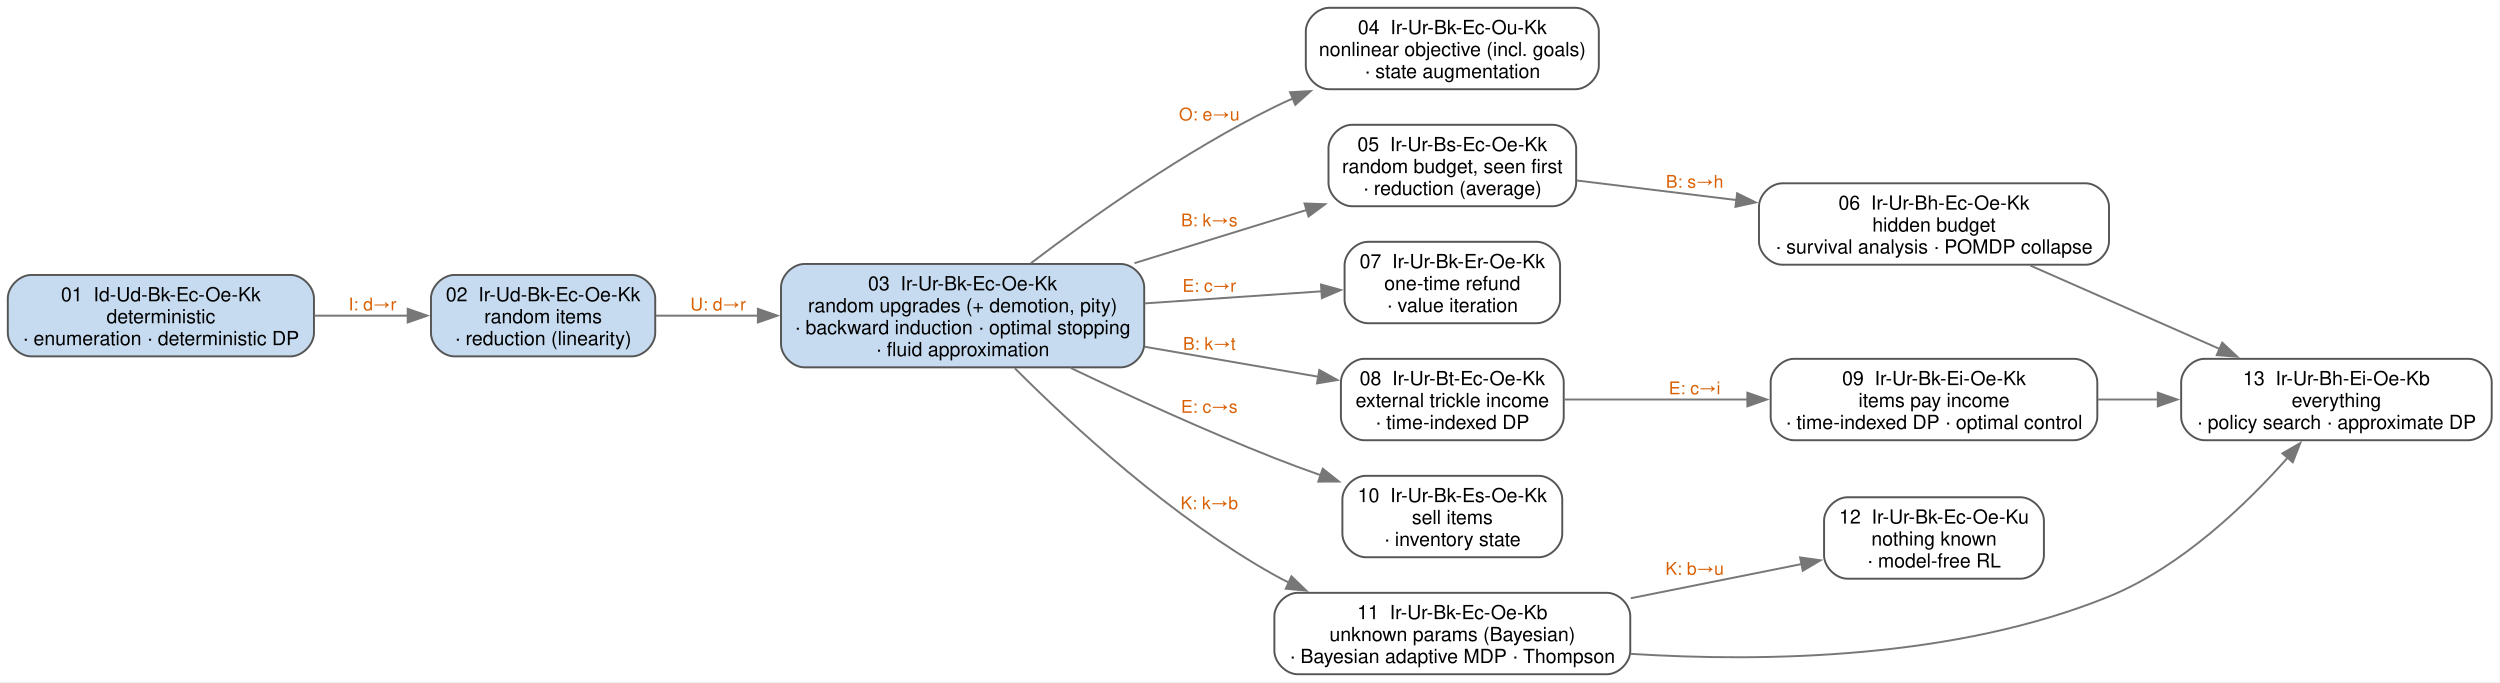
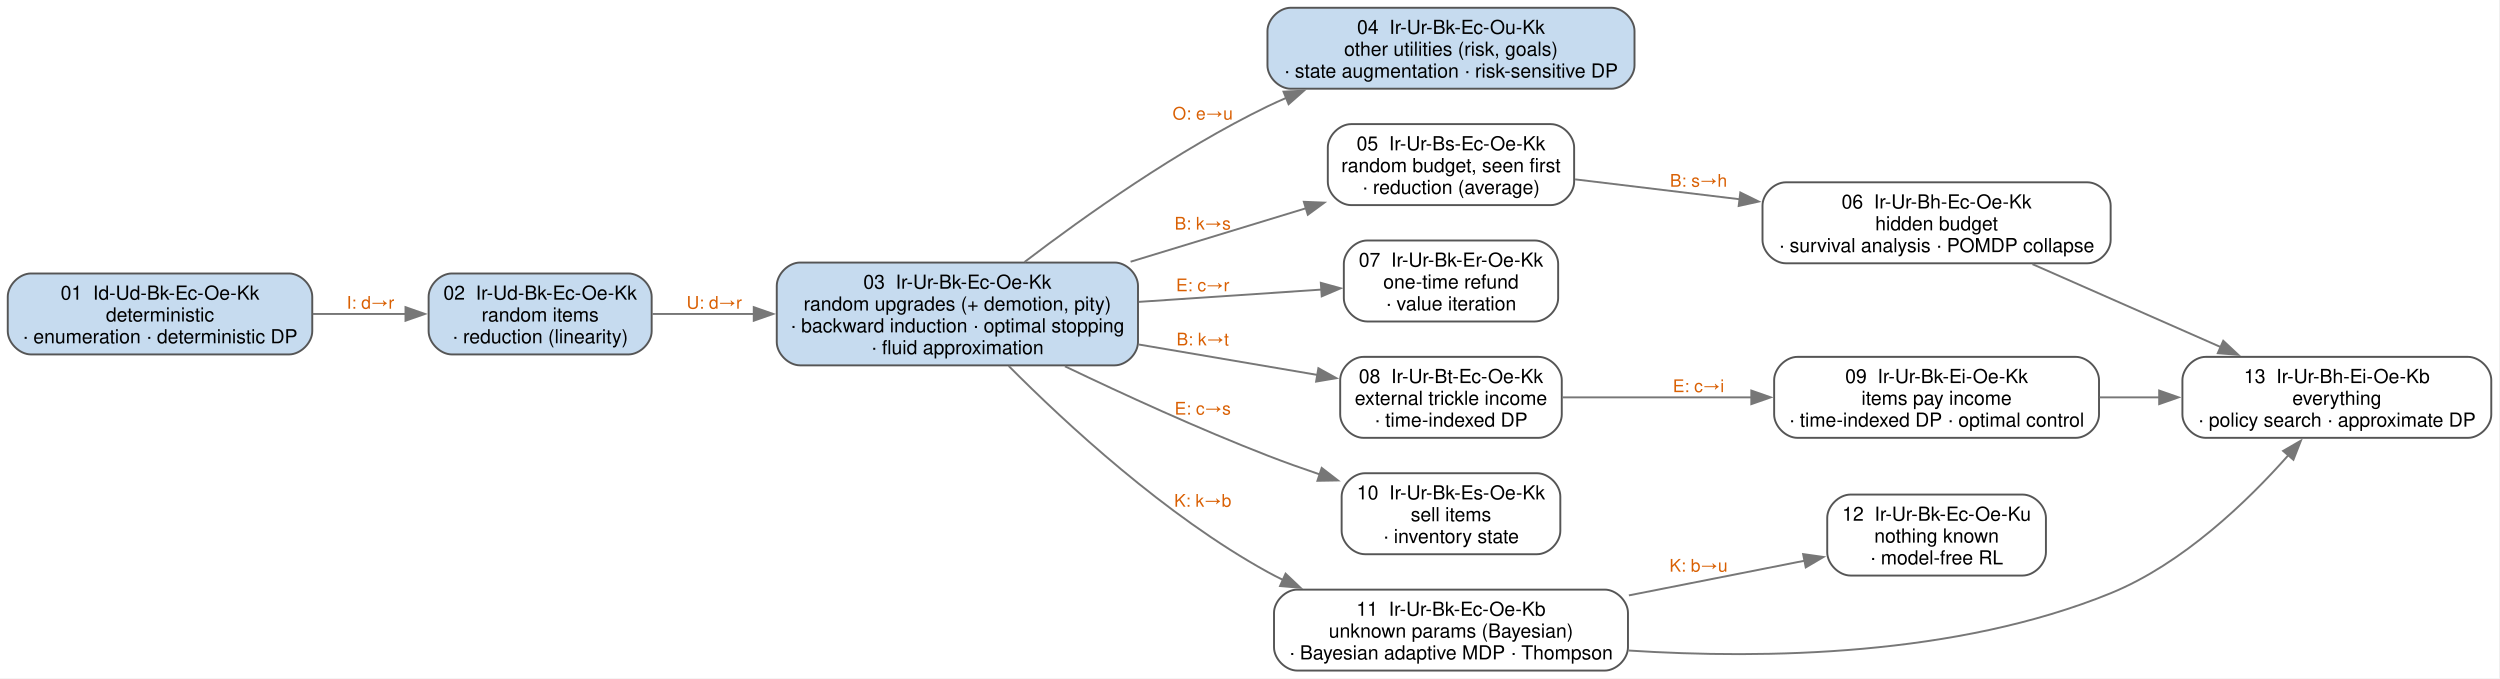
- <svg xmlns="http://www.w3.org/2000/svg" width="1282pt" height="350pt" viewBox="0.00 0.00 1282.00 350.00">
+ <svg xmlns="http://www.w3.org/2000/svg" width="1289pt" height="350pt" viewBox="0.00 0.00 1289.00 350.00">
  <g id="graph0" class="graph" transform="scale(1 1) rotate(0) translate(4 345.75)">
-     <polygon fill="white" stroke="none" points="-4,4 -4,-345.75 1277.75,-345.75 1277.75,4 -4,4" />
+     <polygon fill="white" stroke="none" points="-4,4 -4,-345.75 1284.5,-345.75 1284.5,4 -4,4" />
    <g id="node1" class="node">
      <path fill="#c6dbef" stroke="#555555" d="M145,-204.75C145,-204.75 12,-204.75 12,-204.75 6,-204.75 0,-198.75 0,-192.75 0,-192.75 0,-175 0,-175 0,-169 6,-163 12,-163 12,-163 145,-163 145,-163 151,-163 157,-169 157,-175 157,-175 157,-192.75 157,-192.75 157,-198.75 151,-204.75 145,-204.75" />
      <text xml:space="preserve" text-anchor="middle" x="78.5" y="-191.25" font-family="Helvetica,sans-Serif" font-size="10.00">01  Id-Ud-Bk-Ec-Oe-Kk</text>
      <text xml:space="preserve" text-anchor="middle" x="78.5" y="-180" font-family="Helvetica,sans-Serif" font-size="10.00">deterministic</text>
      <text xml:space="preserve" text-anchor="middle" x="78.5" y="-168.75" font-family="Helvetica,sans-Serif" font-size="10.00">· enumeration · deterministic DP</text>
    </g>
    <g id="node2" class="node">
      <path fill="#c6dbef" stroke="#555555" d="M320,-204.75C320,-204.75 229,-204.75 229,-204.75 223,-204.75 217,-198.75 217,-192.75 217,-192.75 217,-175 217,-175 217,-169 223,-163 229,-163 229,-163 320,-163 320,-163 326,-163 332,-169 332,-175 332,-175 332,-192.75 332,-192.75 332,-198.75 326,-204.75 320,-204.75" />
      <text xml:space="preserve" text-anchor="middle" x="274.5" y="-191.25" font-family="Helvetica,sans-Serif" font-size="10.00">02  Ir-Ud-Bk-Ec-Oe-Kk</text>
      <text xml:space="preserve" text-anchor="middle" x="274.5" y="-180" font-family="Helvetica,sans-Serif" font-size="10.00">random items</text>
      <text xml:space="preserve" text-anchor="middle" x="274.5" y="-168.75" font-family="Helvetica,sans-Serif" font-size="10.00">· reduction (linearity)</text>
    </g>
    <g id="edge1" class="edge">
      <path fill="none" stroke="#777777" d="M157.29,-183.88C173.24,-183.88 189.91,-183.88 205.48,-183.88" />
      <polygon fill="#777777" stroke="#777777" points="205.08,-187.38 215.08,-183.88 205.08,-180.38 205.08,-187.38" />
      <text xml:space="preserve" text-anchor="middle" x="187" y="-186.57" font-family="Helvetica,sans-Serif" font-size="9.00" fill="#d95f02">I: d→r</text>
    </g>
    <g id="node3" class="node">
      <path fill="#c6dbef" stroke="#555555" d="M570.75,-210.38C570.75,-210.38 408.5,-210.38 408.5,-210.38 402.5,-210.38 396.5,-204.38 396.5,-198.38 396.5,-198.38 396.5,-169.38 396.5,-169.38 396.5,-163.38 402.5,-157.38 408.5,-157.38 408.5,-157.38 570.75,-157.38 570.75,-157.38 576.75,-157.38 582.75,-163.38 582.75,-169.38 582.75,-169.38 582.75,-198.38 582.75,-198.38 582.75,-204.38 576.75,-210.38 570.75,-210.38" />
      <text xml:space="preserve" text-anchor="middle" x="489.62" y="-196.88" font-family="Helvetica,sans-Serif" font-size="10.00">03  Ir-Ur-Bk-Ec-Oe-Kk</text>
      <text xml:space="preserve" text-anchor="middle" x="489.62" y="-185.62" font-family="Helvetica,sans-Serif" font-size="10.00">random upgrades (+ demotion, pity)</text>
      <text xml:space="preserve" text-anchor="middle" x="489.62" y="-174.38" font-family="Helvetica,sans-Serif" font-size="10.00">· backward induction · optimal stopping</text>
      <text xml:space="preserve" text-anchor="middle" x="489.62" y="-163.12" font-family="Helvetica,sans-Serif" font-size="10.00">· fluid approximation</text>
    </g>
    <g id="edge2" class="edge">
      <path fill="none" stroke="#777777" d="M332.33,-183.88C348.49,-183.88 366.62,-183.88 384.65,-183.88" />
      <polygon fill="#777777" stroke="#777777" points="384.64,-187.38 394.64,-183.88 384.64,-180.38 384.64,-187.38" />
      <text xml:space="preserve" text-anchor="middle" x="364.25" y="-186.57" font-family="Helvetica,sans-Serif" font-size="9.00" fill="#d95f02">U: d→r</text>
    </g>
    <g id="node4" class="node">
-       <path fill="white" stroke="#555555" d="M803.88,-341.75C803.88,-341.75 677.62,-341.75 677.62,-341.75 671.62,-341.75 665.62,-335.75 665.62,-329.75 665.62,-329.75 665.62,-312 665.62,-312 665.62,-306 671.62,-300 677.62,-300 677.62,-300 803.88,-300 803.88,-300 809.88,-300 815.88,-306 815.88,-312 815.88,-312 815.88,-329.75 815.88,-329.75 815.88,-335.75 809.88,-341.75 803.88,-341.75" />
-       <text xml:space="preserve" text-anchor="middle" x="740.75" y="-328.25" font-family="Helvetica,sans-Serif" font-size="10.00">04  Ir-Ur-Bk-Ec-Ou-Kk</text>
-       <text xml:space="preserve" text-anchor="middle" x="740.75" y="-317" font-family="Helvetica,sans-Serif" font-size="10.00">nonlinear objective (incl. goals)</text>
-       <text xml:space="preserve" text-anchor="middle" x="740.75" y="-305.75" font-family="Helvetica,sans-Serif" font-size="10.00">· state augmentation</text>
+       <path fill="#c6dbef" stroke="#555555" d="M826.75,-341.75C826.75,-341.75 661.5,-341.75 661.5,-341.75 655.5,-341.75 649.5,-335.75 649.5,-329.75 649.5,-329.75 649.5,-312 649.5,-312 649.5,-306 655.5,-300 661.5,-300 661.5,-300 826.75,-300 826.75,-300 832.75,-300 838.75,-306 838.75,-312 838.75,-312 838.75,-329.75 838.75,-329.75 838.75,-335.75 832.75,-341.75 826.75,-341.75" />
+       <text xml:space="preserve" text-anchor="middle" x="744.12" y="-328.25" font-family="Helvetica,sans-Serif" font-size="10.00">04  Ir-Ur-Bk-Ec-Ou-Kk</text>
+       <text xml:space="preserve" text-anchor="middle" x="744.12" y="-317" font-family="Helvetica,sans-Serif" font-size="10.00">other utilities (risk, goals)</text>
+       <text xml:space="preserve" text-anchor="middle" x="744.12" y="-305.75" font-family="Helvetica,sans-Serif" font-size="10.00">· state augmentation · risk-sensitive DP</text>
    </g>
    <g id="edge3" class="edge">
-       <path fill="none" stroke="#777777" d="M524.61,-210.77C555.69,-234.37 603.69,-268.36 649.5,-290.88 652.59,-292.39 655.77,-293.86 659.01,-295.28" />
-       <polygon fill="#777777" stroke="#777777" points="657.54,-298.46 668.12,-299.05 660.22,-291.99 657.54,-298.46" />
-       <text xml:space="preserve" text-anchor="middle" x="616.12" y="-284" font-family="Helvetica,sans-Serif" font-size="9.00" fill="#d95f02">O: e→u</text>
+       <path fill="none" stroke="#777777" d="M524.24,-210.66C555.28,-234.35 603.42,-268.53 649.5,-290.88 652.62,-292.39 655.84,-293.85 659.12,-295.26" />
+       <polygon fill="#777777" stroke="#777777" points="657.77,-298.49 668.35,-299.02 660.41,-292.01 657.77,-298.49" />
+       <text xml:space="preserve" text-anchor="middle" x="616.12" y="-284.09" font-family="Helvetica,sans-Serif" font-size="9.00" fill="#d95f02">O: e→u</text>
    </g>
    <g id="node5" class="node">
-       <path fill="white" stroke="#555555" d="M792.25,-281.75C792.25,-281.75 689.25,-281.75 689.25,-281.75 683.25,-281.75 677.25,-275.75 677.25,-269.75 677.25,-269.75 677.25,-252 677.25,-252 677.25,-246 683.25,-240 689.25,-240 689.25,-240 792.25,-240 792.25,-240 798.25,-240 804.25,-246 804.25,-252 804.25,-252 804.25,-269.75 804.25,-269.75 804.25,-275.75 798.25,-281.75 792.25,-281.75" />
-       <text xml:space="preserve" text-anchor="middle" x="740.75" y="-268.25" font-family="Helvetica,sans-Serif" font-size="10.00">05  Ir-Ur-Bs-Ec-Oe-Kk</text>
-       <text xml:space="preserve" text-anchor="middle" x="740.75" y="-257" font-family="Helvetica,sans-Serif" font-size="10.00">random budget, seen first</text>
-       <text xml:space="preserve" text-anchor="middle" x="740.75" y="-245.75" font-family="Helvetica,sans-Serif" font-size="10.00">· reduction (average)</text>
+       <path fill="white" stroke="#555555" d="M795.62,-281.75C795.62,-281.75 692.62,-281.75 692.62,-281.75 686.62,-281.75 680.62,-275.75 680.62,-269.75 680.62,-269.75 680.62,-252 680.62,-252 680.62,-246 686.62,-240 692.62,-240 692.62,-240 795.62,-240 795.62,-240 801.62,-240 807.62,-246 807.62,-252 807.62,-252 807.62,-269.75 807.62,-269.75 807.62,-275.75 801.62,-281.75 795.62,-281.75" />
+       <text xml:space="preserve" text-anchor="middle" x="744.12" y="-268.25" font-family="Helvetica,sans-Serif" font-size="10.00">05  Ir-Ur-Bs-Ec-Oe-Kk</text>
+       <text xml:space="preserve" text-anchor="middle" x="744.12" y="-257" font-family="Helvetica,sans-Serif" font-size="10.00">random budget, seen first</text>
+       <text xml:space="preserve" text-anchor="middle" x="744.12" y="-245.75" font-family="Helvetica,sans-Serif" font-size="10.00">· reduction (average)</text>
    </g>
    <g id="edge4" class="edge">
-       <path fill="none" stroke="#777777" d="M577.76,-210.81C606.62,-219.73 638.44,-229.56 666.18,-238.13" />
-       <polygon fill="#777777" stroke="#777777" points="664.96,-241.42 675.54,-241.03 667.02,-234.73 664.96,-241.42" />
-       <text xml:space="preserve" text-anchor="middle" x="616.12" y="-229.69" font-family="Helvetica,sans-Serif" font-size="9.00" fill="#d95f02">B: k→s</text>
+       <path fill="none" stroke="#777777" d="M578.94,-210.81C608.57,-219.84 641.28,-229.82 669.65,-238.47" />
+       <polygon fill="#777777" stroke="#777777" points="668.26,-241.71 678.85,-241.27 670.31,-235.01 668.26,-241.71" />
+       <text xml:space="preserve" text-anchor="middle" x="616.12" y="-227.38" font-family="Helvetica,sans-Serif" font-size="9.00" fill="#d95f02">B: k→s</text>
    </g>
    <g id="node7" class="node">
-       <path fill="white" stroke="#555555" d="M784,-221.75C784,-221.75 697.5,-221.75 697.5,-221.75 691.5,-221.75 685.5,-215.75 685.5,-209.75 685.5,-209.75 685.5,-192 685.5,-192 685.5,-186 691.5,-180 697.5,-180 697.5,-180 784,-180 784,-180 790,-180 796,-186 796,-192 796,-192 796,-209.75 796,-209.75 796,-215.75 790,-221.75 784,-221.75" />
-       <text xml:space="preserve" text-anchor="middle" x="740.75" y="-208.25" font-family="Helvetica,sans-Serif" font-size="10.00">07  Ir-Ur-Bk-Er-Oe-Kk</text>
-       <text xml:space="preserve" text-anchor="middle" x="740.75" y="-197" font-family="Helvetica,sans-Serif" font-size="10.00">one-time refund</text>
-       <text xml:space="preserve" text-anchor="middle" x="740.75" y="-185.75" font-family="Helvetica,sans-Serif" font-size="10.00">· value iteration</text>
+       <path fill="white" stroke="#555555" d="M787.38,-221.75C787.38,-221.75 700.88,-221.75 700.88,-221.75 694.88,-221.75 688.88,-215.75 688.88,-209.75 688.88,-209.75 688.88,-192 688.88,-192 688.88,-186 694.88,-180 700.88,-180 700.88,-180 787.38,-180 787.38,-180 793.38,-180 799.38,-186 799.38,-192 799.38,-192 799.38,-209.75 799.38,-209.75 799.38,-215.75 793.38,-221.75 787.38,-221.75" />
+       <text xml:space="preserve" text-anchor="middle" x="744.12" y="-208.25" font-family="Helvetica,sans-Serif" font-size="10.00">07  Ir-Ur-Bk-Er-Oe-Kk</text>
+       <text xml:space="preserve" text-anchor="middle" x="744.12" y="-197" font-family="Helvetica,sans-Serif" font-size="10.00">one-time refund</text>
+       <text xml:space="preserve" text-anchor="middle" x="744.12" y="-185.75" font-family="Helvetica,sans-Serif" font-size="10.00">· value iteration</text>
    </g>
    <g id="edge6" class="edge">
-       <path fill="none" stroke="#777777" d="M583.04,-190.18C613.22,-192.24 646.11,-194.48 673.92,-196.38" />
-       <polygon fill="#777777" stroke="#777777" points="673.39,-199.85 683.6,-197.04 673.86,-192.87 673.39,-199.85" />
-       <text xml:space="preserve" text-anchor="middle" x="616.12" y="-196.09" font-family="Helvetica,sans-Serif" font-size="9.00" fill="#d95f02">E: c→r</text>
+       <path fill="none" stroke="#777777" d="M583.21,-190.11C614.53,-192.22 648.82,-194.53 677.59,-196.46" />
+       <polygon fill="#777777" stroke="#777777" points="677.01,-199.93 687.22,-197.11 677.48,-192.95 677.01,-199.93" />
+       <text xml:space="preserve" text-anchor="middle" x="616.12" y="-195.58" font-family="Helvetica,sans-Serif" font-size="9.00" fill="#d95f02">E: c→r</text>
    </g>
    <g id="node8" class="node">
-       <path fill="white" stroke="#555555" d="M785.88,-161.75C785.88,-161.75 695.62,-161.75 695.62,-161.75 689.62,-161.75 683.62,-155.75 683.62,-149.75 683.62,-149.75 683.62,-132 683.62,-132 683.62,-126 689.62,-120 695.62,-120 695.62,-120 785.88,-120 785.88,-120 791.88,-120 797.88,-126 797.88,-132 797.88,-132 797.88,-149.75 797.88,-149.75 797.88,-155.75 791.88,-161.75 785.88,-161.75" />
-       <text xml:space="preserve" text-anchor="middle" x="740.75" y="-148.25" font-family="Helvetica,sans-Serif" font-size="10.00">08  Ir-Ur-Bt-Ec-Oe-Kk</text>
-       <text xml:space="preserve" text-anchor="middle" x="740.75" y="-137" font-family="Helvetica,sans-Serif" font-size="10.00">external trickle income</text>
-       <text xml:space="preserve" text-anchor="middle" x="740.75" y="-125.75" font-family="Helvetica,sans-Serif" font-size="10.00">· time-indexed DP</text>
+       <path fill="white" stroke="#555555" d="M789.25,-161.75C789.25,-161.75 699,-161.75 699,-161.75 693,-161.75 687,-155.75 687,-149.75 687,-149.75 687,-132 687,-132 687,-126 693,-120 699,-120 699,-120 789.25,-120 789.25,-120 795.25,-120 801.25,-126 801.25,-132 801.25,-132 801.25,-149.75 801.25,-149.75 801.25,-155.75 795.25,-161.75 789.25,-161.75" />
+       <text xml:space="preserve" text-anchor="middle" x="744.12" y="-148.25" font-family="Helvetica,sans-Serif" font-size="10.00">08  Ir-Ur-Bt-Ec-Oe-Kk</text>
+       <text xml:space="preserve" text-anchor="middle" x="744.12" y="-137" font-family="Helvetica,sans-Serif" font-size="10.00">external trickle income</text>
+       <text xml:space="preserve" text-anchor="middle" x="744.12" y="-125.75" font-family="Helvetica,sans-Serif" font-size="10.00">· time-indexed DP</text>
    </g>
    <g id="edge7" class="edge">
-       <path fill="none" stroke="#777777" d="M583.04,-167.92C612.61,-162.82 644.78,-157.27 672.23,-152.53" />
-       <polygon fill="#777777" stroke="#777777" points="672.54,-156.03 681.8,-150.88 671.35,-149.13 672.54,-156.03" />
-       <text xml:space="preserve" text-anchor="middle" x="616.12" y="-166.36" font-family="Helvetica,sans-Serif" font-size="9.00" fill="#d95f02">B: k→t</text>
+       <path fill="none" stroke="#777777" d="M583.21,-168.11C613.78,-162.9 647.19,-157.21 675.52,-152.39" />
+       <polygon fill="#777777" stroke="#777777" points="675.76,-155.9 685.03,-150.77 674.59,-149 675.76,-155.9" />
+       <text xml:space="preserve" text-anchor="middle" x="616.12" y="-167.65" font-family="Helvetica,sans-Serif" font-size="9.00" fill="#d95f02">B: k→t</text>
    </g>
    <g id="node10" class="node">
-       <path fill="white" stroke="#555555" d="M785.12,-101.75C785.12,-101.75 696.38,-101.75 696.38,-101.75 690.38,-101.75 684.38,-95.75 684.38,-89.75 684.38,-89.75 684.38,-72 684.38,-72 684.38,-66 690.38,-60 696.38,-60 696.38,-60 785.12,-60 785.12,-60 791.12,-60 797.12,-66 797.12,-72 797.12,-72 797.12,-89.75 797.12,-89.75 797.12,-95.75 791.12,-101.75 785.12,-101.75" />
-       <text xml:space="preserve" text-anchor="middle" x="740.75" y="-88.25" font-family="Helvetica,sans-Serif" font-size="10.00">10  Ir-Ur-Bk-Es-Oe-Kk</text>
-       <text xml:space="preserve" text-anchor="middle" x="740.75" y="-77" font-family="Helvetica,sans-Serif" font-size="10.00">sell items</text>
-       <text xml:space="preserve" text-anchor="middle" x="740.75" y="-65.75" font-family="Helvetica,sans-Serif" font-size="10.00">· inventory state</text>
+       <path fill="white" stroke="#555555" d="M788.5,-101.75C788.5,-101.75 699.75,-101.75 699.75,-101.75 693.75,-101.75 687.75,-95.75 687.75,-89.75 687.75,-89.75 687.75,-72 687.75,-72 687.75,-66 693.75,-60 699.75,-60 699.75,-60 788.5,-60 788.5,-60 794.5,-60 800.5,-66 800.5,-72 800.5,-72 800.5,-89.75 800.5,-89.75 800.5,-95.75 794.5,-101.75 788.5,-101.75" />
+       <text xml:space="preserve" text-anchor="middle" x="744.12" y="-88.25" font-family="Helvetica,sans-Serif" font-size="10.00">10  Ir-Ur-Bk-Es-Oe-Kk</text>
+       <text xml:space="preserve" text-anchor="middle" x="744.12" y="-77" font-family="Helvetica,sans-Serif" font-size="10.00">sell items</text>
+       <text xml:space="preserve" text-anchor="middle" x="744.12" y="-65.75" font-family="Helvetica,sans-Serif" font-size="10.00">· inventory state</text>
    </g>
    <g id="edge9" class="edge">
-       <path fill="none" stroke="#777777" d="M545.13,-157.03C575.5,-142.53 614.2,-124.8 649.5,-110.88 657.1,-107.88 665.14,-104.91 673.16,-102.09" />
-       <polygon fill="#777777" stroke="#777777" points="674.3,-105.4 682.61,-98.82 672.01,-98.78 674.3,-105.4" />
-       <text xml:space="preserve" text-anchor="middle" x="616.12" y="-134.07" font-family="Helvetica,sans-Serif" font-size="9.00" fill="#d95f02">E: c→s</text>
+       <path fill="none" stroke="#777777" d="M545.07,-156.88C575.42,-142.34 614.13,-124.61 649.5,-110.88 658.19,-107.5 667.44,-104.2 676.6,-101.1" />
+       <polygon fill="#777777" stroke="#777777" points="677.47,-104.5 685.85,-98.03 675.26,-97.85 677.47,-104.5" />
+       <text xml:space="preserve" text-anchor="middle" x="616.12" y="-131.97" font-family="Helvetica,sans-Serif" font-size="9.00" fill="#d95f02">E: c→s</text>
    </g>
    <g id="node11" class="node">
-       <path fill="white" stroke="#555555" d="M820,-41.75C820,-41.75 661.5,-41.75 661.5,-41.75 655.5,-41.75 649.5,-35.75 649.5,-29.75 649.5,-29.75 649.5,-12 649.5,-12 649.5,-6 655.5,0 661.5,0 661.5,0 820,0 820,0 826,0 832,-6 832,-12 832,-12 832,-29.75 832,-29.75 832,-35.75 826,-41.75 820,-41.75" />
-       <text xml:space="preserve" text-anchor="middle" x="740.75" y="-28.25" font-family="Helvetica,sans-Serif" font-size="10.00">11  Ir-Ur-Bk-Ec-Oe-Kb</text>
-       <text xml:space="preserve" text-anchor="middle" x="740.75" y="-17" font-family="Helvetica,sans-Serif" font-size="10.00">unknown params (Bayesian)</text>
-       <text xml:space="preserve" text-anchor="middle" x="740.75" y="-5.75" font-family="Helvetica,sans-Serif" font-size="10.00">· Bayesian adaptive MDP · Thompson</text>
+       <path fill="white" stroke="#555555" d="M823.38,-41.75C823.38,-41.75 664.88,-41.75 664.88,-41.75 658.88,-41.75 652.88,-35.75 652.88,-29.75 652.88,-29.75 652.88,-12 652.88,-12 652.88,-6 658.88,0 664.88,0 664.88,0 823.38,0 823.38,0 829.38,0 835.38,-6 835.38,-12 835.38,-12 835.38,-29.75 835.38,-29.75 835.38,-35.75 829.38,-41.75 823.38,-41.75" />
+       <text xml:space="preserve" text-anchor="middle" x="744.12" y="-28.25" font-family="Helvetica,sans-Serif" font-size="10.00">11  Ir-Ur-Bk-Ec-Oe-Kb</text>
+       <text xml:space="preserve" text-anchor="middle" x="744.12" y="-17" font-family="Helvetica,sans-Serif" font-size="10.00">unknown params (Bayesian)</text>
+       <text xml:space="preserve" text-anchor="middle" x="744.12" y="-5.75" font-family="Helvetica,sans-Serif" font-size="10.00">· Bayesian adaptive MDP · Thompson</text>
    </g>
    <g id="edge10" class="edge">
-       <path fill="none" stroke="#777777" d="M516.39,-156.91C546.03,-127.26 597.36,-79.97 649.5,-50.88 651.96,-49.5 654.49,-48.18 657.08,-46.91" />
-       <polygon fill="#777777" stroke="#777777" points="658.26,-50.21 665.89,-42.87 655.34,-43.85 658.26,-50.21" />
-       <text xml:space="preserve" text-anchor="middle" x="616.12" y="-84.64" font-family="Helvetica,sans-Serif" font-size="9.00" fill="#d95f02">K: k→b</text>
+       <path fill="none" stroke="#777777" d="M516.07,-157.07C545.61,-127.34 597.04,-79.77 649.5,-50.88 652.14,-49.42 654.87,-48.02 657.65,-46.68" />
+       <polygon fill="#777777" stroke="#777777" points="658.85,-49.98 666.54,-42.69 655.99,-43.59 658.85,-49.98" />
+       <text xml:space="preserve" text-anchor="middle" x="616.12" y="-84.47" font-family="Helvetica,sans-Serif" font-size="9.00" fill="#d95f02">K: k→b</text>
    </g>
    <g id="node6" class="node">
-       <path fill="white" stroke="#555555" d="M1065.5,-251.75C1065.5,-251.75 910,-251.75 910,-251.75 904,-251.75 898,-245.75 898,-239.75 898,-239.75 898,-222 898,-222 898,-216 904,-210 910,-210 910,-210 1065.5,-210 1065.5,-210 1071.5,-210 1077.5,-216 1077.5,-222 1077.5,-222 1077.5,-239.75 1077.5,-239.75 1077.5,-245.75 1071.5,-251.75 1065.5,-251.75" />
-       <text xml:space="preserve" text-anchor="middle" x="987.75" y="-238.25" font-family="Helvetica,sans-Serif" font-size="10.00">06  Ir-Ur-Bh-Ec-Oe-Kk</text>
-       <text xml:space="preserve" text-anchor="middle" x="987.75" y="-227" font-family="Helvetica,sans-Serif" font-size="10.00">hidden budget</text>
-       <text xml:space="preserve" text-anchor="middle" x="987.75" y="-215.75" font-family="Helvetica,sans-Serif" font-size="10.00">· survival analysis · POMDP collapse</text>
+       <path fill="white" stroke="#555555" d="M1072.25,-251.75C1072.25,-251.75 916.75,-251.75 916.75,-251.75 910.75,-251.75 904.75,-245.75 904.75,-239.75 904.75,-239.75 904.75,-222 904.75,-222 904.75,-216 910.75,-210 916.75,-210 916.75,-210 1072.25,-210 1072.25,-210 1078.25,-210 1084.25,-216 1084.25,-222 1084.25,-222 1084.25,-239.75 1084.25,-239.75 1084.25,-245.75 1078.25,-251.75 1072.25,-251.75" />
+       <text xml:space="preserve" text-anchor="middle" x="994.5" y="-238.25" font-family="Helvetica,sans-Serif" font-size="10.00">06  Ir-Ur-Bh-Ec-Oe-Kk</text>
+       <text xml:space="preserve" text-anchor="middle" x="994.5" y="-227" font-family="Helvetica,sans-Serif" font-size="10.00">hidden budget</text>
+       <text xml:space="preserve" text-anchor="middle" x="994.5" y="-215.75" font-family="Helvetica,sans-Serif" font-size="10.00">· survival analysis · POMDP collapse</text>
    </g>
    <g id="edge5" class="edge">
-       <path fill="none" stroke="#777777" d="M804.53,-253.19C829.45,-250.14 858.74,-246.55 886.45,-243.16" />
-       <polygon fill="#777777" stroke="#777777" points="886.8,-246.64 896.3,-241.95 885.95,-239.69 886.8,-246.64" />
-       <text xml:space="preserve" text-anchor="middle" x="865" y="-249.47" font-family="Helvetica,sans-Serif" font-size="9.00" fill="#d95f02">B: s→h</text>
+       <path fill="none" stroke="#777777" d="M808.12,-253.27C833.88,-250.16 864.31,-246.48 893,-243.01" />
+       <polygon fill="#777777" stroke="#777777" points="893.31,-246.5 902.81,-241.83 892.47,-239.55 893.31,-246.5" />
+       <text xml:space="preserve" text-anchor="middle" x="871.75" y="-249.47" font-family="Helvetica,sans-Serif" font-size="9.00" fill="#d95f02">B: s→h</text>
    </g>
    <g id="node13" class="node">
-       <path fill="white" stroke="#555555" d="M1261.75,-161.75C1261.75,-161.75 1126.5,-161.75 1126.5,-161.75 1120.5,-161.75 1114.5,-155.75 1114.5,-149.75 1114.5,-149.75 1114.5,-132 1114.5,-132 1114.5,-126 1120.5,-120 1126.5,-120 1126.5,-120 1261.75,-120 1261.75,-120 1267.75,-120 1273.75,-126 1273.75,-132 1273.75,-132 1273.75,-149.75 1273.75,-149.75 1273.75,-155.75 1267.75,-161.75 1261.75,-161.75" />
-       <text xml:space="preserve" text-anchor="middle" x="1194.12" y="-148.25" font-family="Helvetica,sans-Serif" font-size="10.00">13  Ir-Ur-Bh-Ei-Oe-Kb</text>
-       <text xml:space="preserve" text-anchor="middle" x="1194.12" y="-137" font-family="Helvetica,sans-Serif" font-size="10.00">everything</text>
-       <text xml:space="preserve" text-anchor="middle" x="1194.12" y="-125.75" font-family="Helvetica,sans-Serif" font-size="10.00">· policy search · approximate DP</text>
+       <path fill="white" stroke="#555555" d="M1268.5,-161.75C1268.5,-161.75 1133.25,-161.75 1133.25,-161.75 1127.25,-161.75 1121.25,-155.75 1121.25,-149.75 1121.25,-149.75 1121.25,-132 1121.25,-132 1121.25,-126 1127.25,-120 1133.25,-120 1133.25,-120 1268.5,-120 1268.5,-120 1274.5,-120 1280.5,-126 1280.5,-132 1280.5,-132 1280.5,-149.75 1280.5,-149.75 1280.5,-155.75 1274.5,-161.75 1268.5,-161.75" />
+       <text xml:space="preserve" text-anchor="middle" x="1200.88" y="-148.25" font-family="Helvetica,sans-Serif" font-size="10.00">13  Ir-Ur-Bh-Ei-Oe-Kb</text>
+       <text xml:space="preserve" text-anchor="middle" x="1200.88" y="-137" font-family="Helvetica,sans-Serif" font-size="10.00">everything</text>
+       <text xml:space="preserve" text-anchor="middle" x="1200.88" y="-125.75" font-family="Helvetica,sans-Serif" font-size="10.00">· policy search · approximate DP</text>
    </g>
    <g id="edge12" class="edge">
-       <path fill="none" stroke="#777777" d="M1037.18,-209.55C1066.35,-196.7 1103.68,-180.26 1134.5,-166.69" />
-       <polygon fill="#777777" stroke="#777777" points="1135.56,-170.05 1143.3,-162.82 1132.74,-163.64 1135.56,-170.05" />
+       <path fill="none" stroke="#777777" d="M1043.93,-209.55C1073.1,-196.7 1110.43,-180.26 1141.25,-166.69" />
+       <polygon fill="#777777" stroke="#777777" points="1142.31,-170.05 1150.05,-162.82 1139.49,-163.64 1142.31,-170.05" />
    </g>
    <g id="node9" class="node">
-       <path fill="white" stroke="#555555" d="M1059.5,-161.75C1059.5,-161.75 916,-161.75 916,-161.75 910,-161.75 904,-155.75 904,-149.75 904,-149.75 904,-132 904,-132 904,-126 910,-120 916,-120 916,-120 1059.5,-120 1059.5,-120 1065.5,-120 1071.5,-126 1071.5,-132 1071.5,-132 1071.5,-149.75 1071.5,-149.75 1071.5,-155.75 1065.5,-161.75 1059.5,-161.75" />
-       <text xml:space="preserve" text-anchor="middle" x="987.75" y="-148.25" font-family="Helvetica,sans-Serif" font-size="10.00">09  Ir-Ur-Bk-Ei-Oe-Kk</text>
-       <text xml:space="preserve" text-anchor="middle" x="987.75" y="-137" font-family="Helvetica,sans-Serif" font-size="10.00">items pay income</text>
-       <text xml:space="preserve" text-anchor="middle" x="987.75" y="-125.75" font-family="Helvetica,sans-Serif" font-size="10.00">· time-indexed DP · optimal control</text>
+       <path fill="white" stroke="#555555" d="M1066.25,-161.75C1066.25,-161.75 922.75,-161.75 922.75,-161.75 916.75,-161.75 910.75,-155.75 910.75,-149.75 910.75,-149.75 910.75,-132 910.75,-132 910.75,-126 916.75,-120 922.75,-120 922.75,-120 1066.25,-120 1066.25,-120 1072.25,-120 1078.25,-126 1078.25,-132 1078.25,-132 1078.25,-149.75 1078.25,-149.75 1078.25,-155.75 1072.25,-161.75 1066.25,-161.75" />
+       <text xml:space="preserve" text-anchor="middle" x="994.5" y="-148.25" font-family="Helvetica,sans-Serif" font-size="10.00">09  Ir-Ur-Bk-Ei-Oe-Kk</text>
+       <text xml:space="preserve" text-anchor="middle" x="994.5" y="-137" font-family="Helvetica,sans-Serif" font-size="10.00">items pay income</text>
+       <text xml:space="preserve" text-anchor="middle" x="994.5" y="-125.75" font-family="Helvetica,sans-Serif" font-size="10.00">· time-indexed DP · optimal control</text>
    </g>
    <g id="edge8" class="edge">
-       <path fill="none" stroke="#777777" d="M798.27,-140.88C826.2,-140.88 860.67,-140.88 892.45,-140.88" />
-       <polygon fill="#777777" stroke="#777777" points="892.05,-144.38 902.05,-140.88 892.05,-137.38 892.05,-144.38" />
-       <text xml:space="preserve" text-anchor="middle" x="865" y="-143.57" font-family="Helvetica,sans-Serif" font-size="9.00" fill="#d95f02">E: c→i</text>
+       <path fill="none" stroke="#777777" d="M801.49,-140.88C830.29,-140.88 866.12,-140.88 899,-140.88" />
+       <polygon fill="#777777" stroke="#777777" points="898.98,-144.38 908.98,-140.88 898.98,-137.38 898.98,-144.38" />
+       <text xml:space="preserve" text-anchor="middle" x="871.75" y="-143.57" font-family="Helvetica,sans-Serif" font-size="9.00" fill="#d95f02">E: c→i</text>
    </g>
    <g id="edge13" class="edge">
-       <path fill="none" stroke="#777777" d="M1071.88,-140.88C1081.99,-140.88 1092.37,-140.88 1102.59,-140.88" />
-       <polygon fill="#777777" stroke="#777777" points="1102.52,-144.38 1112.52,-140.88 1102.52,-137.38 1102.52,-144.38" />
+       <path fill="none" stroke="#777777" d="M1078.63,-140.88C1088.74,-140.88 1099.12,-140.88 1109.34,-140.88" />
+       <polygon fill="#777777" stroke="#777777" points="1109.27,-144.38 1119.27,-140.88 1109.27,-137.38 1109.27,-144.38" />
    </g>
    <g id="node12" class="node">
-       <path fill="white" stroke="#555555" d="M1032.12,-90.75C1032.12,-90.75 943.38,-90.75 943.38,-90.75 937.38,-90.75 931.38,-84.75 931.38,-78.75 931.38,-78.75 931.38,-61 931.38,-61 931.38,-55 937.38,-49 943.38,-49 943.38,-49 1032.12,-49 1032.12,-49 1038.12,-49 1044.12,-55 1044.12,-61 1044.12,-61 1044.12,-78.75 1044.12,-78.75 1044.12,-84.75 1038.12,-90.75 1032.12,-90.75" />
-       <text xml:space="preserve" text-anchor="middle" x="987.75" y="-77.25" font-family="Helvetica,sans-Serif" font-size="10.00">12  Ir-Ur-Bk-Ec-Oe-Ku</text>
-       <text xml:space="preserve" text-anchor="middle" x="987.75" y="-66" font-family="Helvetica,sans-Serif" font-size="10.00">nothing known</text>
-       <text xml:space="preserve" text-anchor="middle" x="987.75" y="-54.75" font-family="Helvetica,sans-Serif" font-size="10.00">· model-free RL</text>
+       <path fill="white" stroke="#555555" d="M1038.88,-90.75C1038.88,-90.75 950.12,-90.75 950.12,-90.75 944.12,-90.75 938.12,-84.75 938.12,-78.75 938.12,-78.75 938.12,-61 938.12,-61 938.12,-55 944.12,-49 950.12,-49 950.12,-49 1038.88,-49 1038.88,-49 1044.88,-49 1050.88,-55 1050.88,-61 1050.88,-61 1050.88,-78.75 1050.88,-78.75 1050.88,-84.75 1044.88,-90.75 1038.88,-90.75" />
+       <text xml:space="preserve" text-anchor="middle" x="994.5" y="-77.25" font-family="Helvetica,sans-Serif" font-size="10.00">12  Ir-Ur-Bk-Ec-Oe-Ku</text>
+       <text xml:space="preserve" text-anchor="middle" x="994.5" y="-66" font-family="Helvetica,sans-Serif" font-size="10.00">nothing known</text>
+       <text xml:space="preserve" text-anchor="middle" x="994.5" y="-54.75" font-family="Helvetica,sans-Serif" font-size="10.00">· model-free RL</text>
    </g>
    <g id="edge11" class="edge">
-       <path fill="none" stroke="#777777" d="M832.28,-38.98C861.27,-44.78 892.82,-51.09 919.8,-56.49" />
-       <polygon fill="#777777" stroke="#777777" points="919.09,-59.91 929.58,-58.44 920.46,-53.05 919.09,-59.91" />
-       <text xml:space="preserve" text-anchor="middle" x="865" y="-51.01" font-family="Helvetica,sans-Serif" font-size="9.00" fill="#d95f02">K: b→u</text>
+       <path fill="none" stroke="#777777" d="M835.85,-38.77C865.81,-44.68 898.58,-51.15 926.44,-56.65" />
+       <polygon fill="#777777" stroke="#777777" points="925.69,-60.06 936.18,-58.57 927.04,-53.2 925.69,-60.06" />
+       <text xml:space="preserve" text-anchor="middle" x="871.75" y="-51.01" font-family="Helvetica,sans-Serif" font-size="9.00" fill="#d95f02">K: b→u</text>
    </g>
    <g id="edge14" class="edge">
-       <path fill="none" stroke="#777777" d="M832.17,-10.46C901.81,-6.06 999.11,-7.9 1077.5,-39.88 1114.65,-55.03 1148.08,-87.28 1169.33,-111.28" />
-       <polygon fill="#777777" stroke="#777777" points="1166.42,-113.27 1175.6,-118.56 1171.73,-108.7 1166.42,-113.27" />
+       <path fill="none" stroke="#777777" d="M835.72,-10.34C906.11,-5.78 1004.8,-7.5 1084.25,-39.88 1121.4,-55.02 1154.84,-87.27 1176.08,-111.27" />
+       <polygon fill="#777777" stroke="#777777" points="1173.18,-113.26 1182.35,-118.55 1178.48,-108.69 1173.18,-113.26" />
    </g>
  </g>
</svg>
